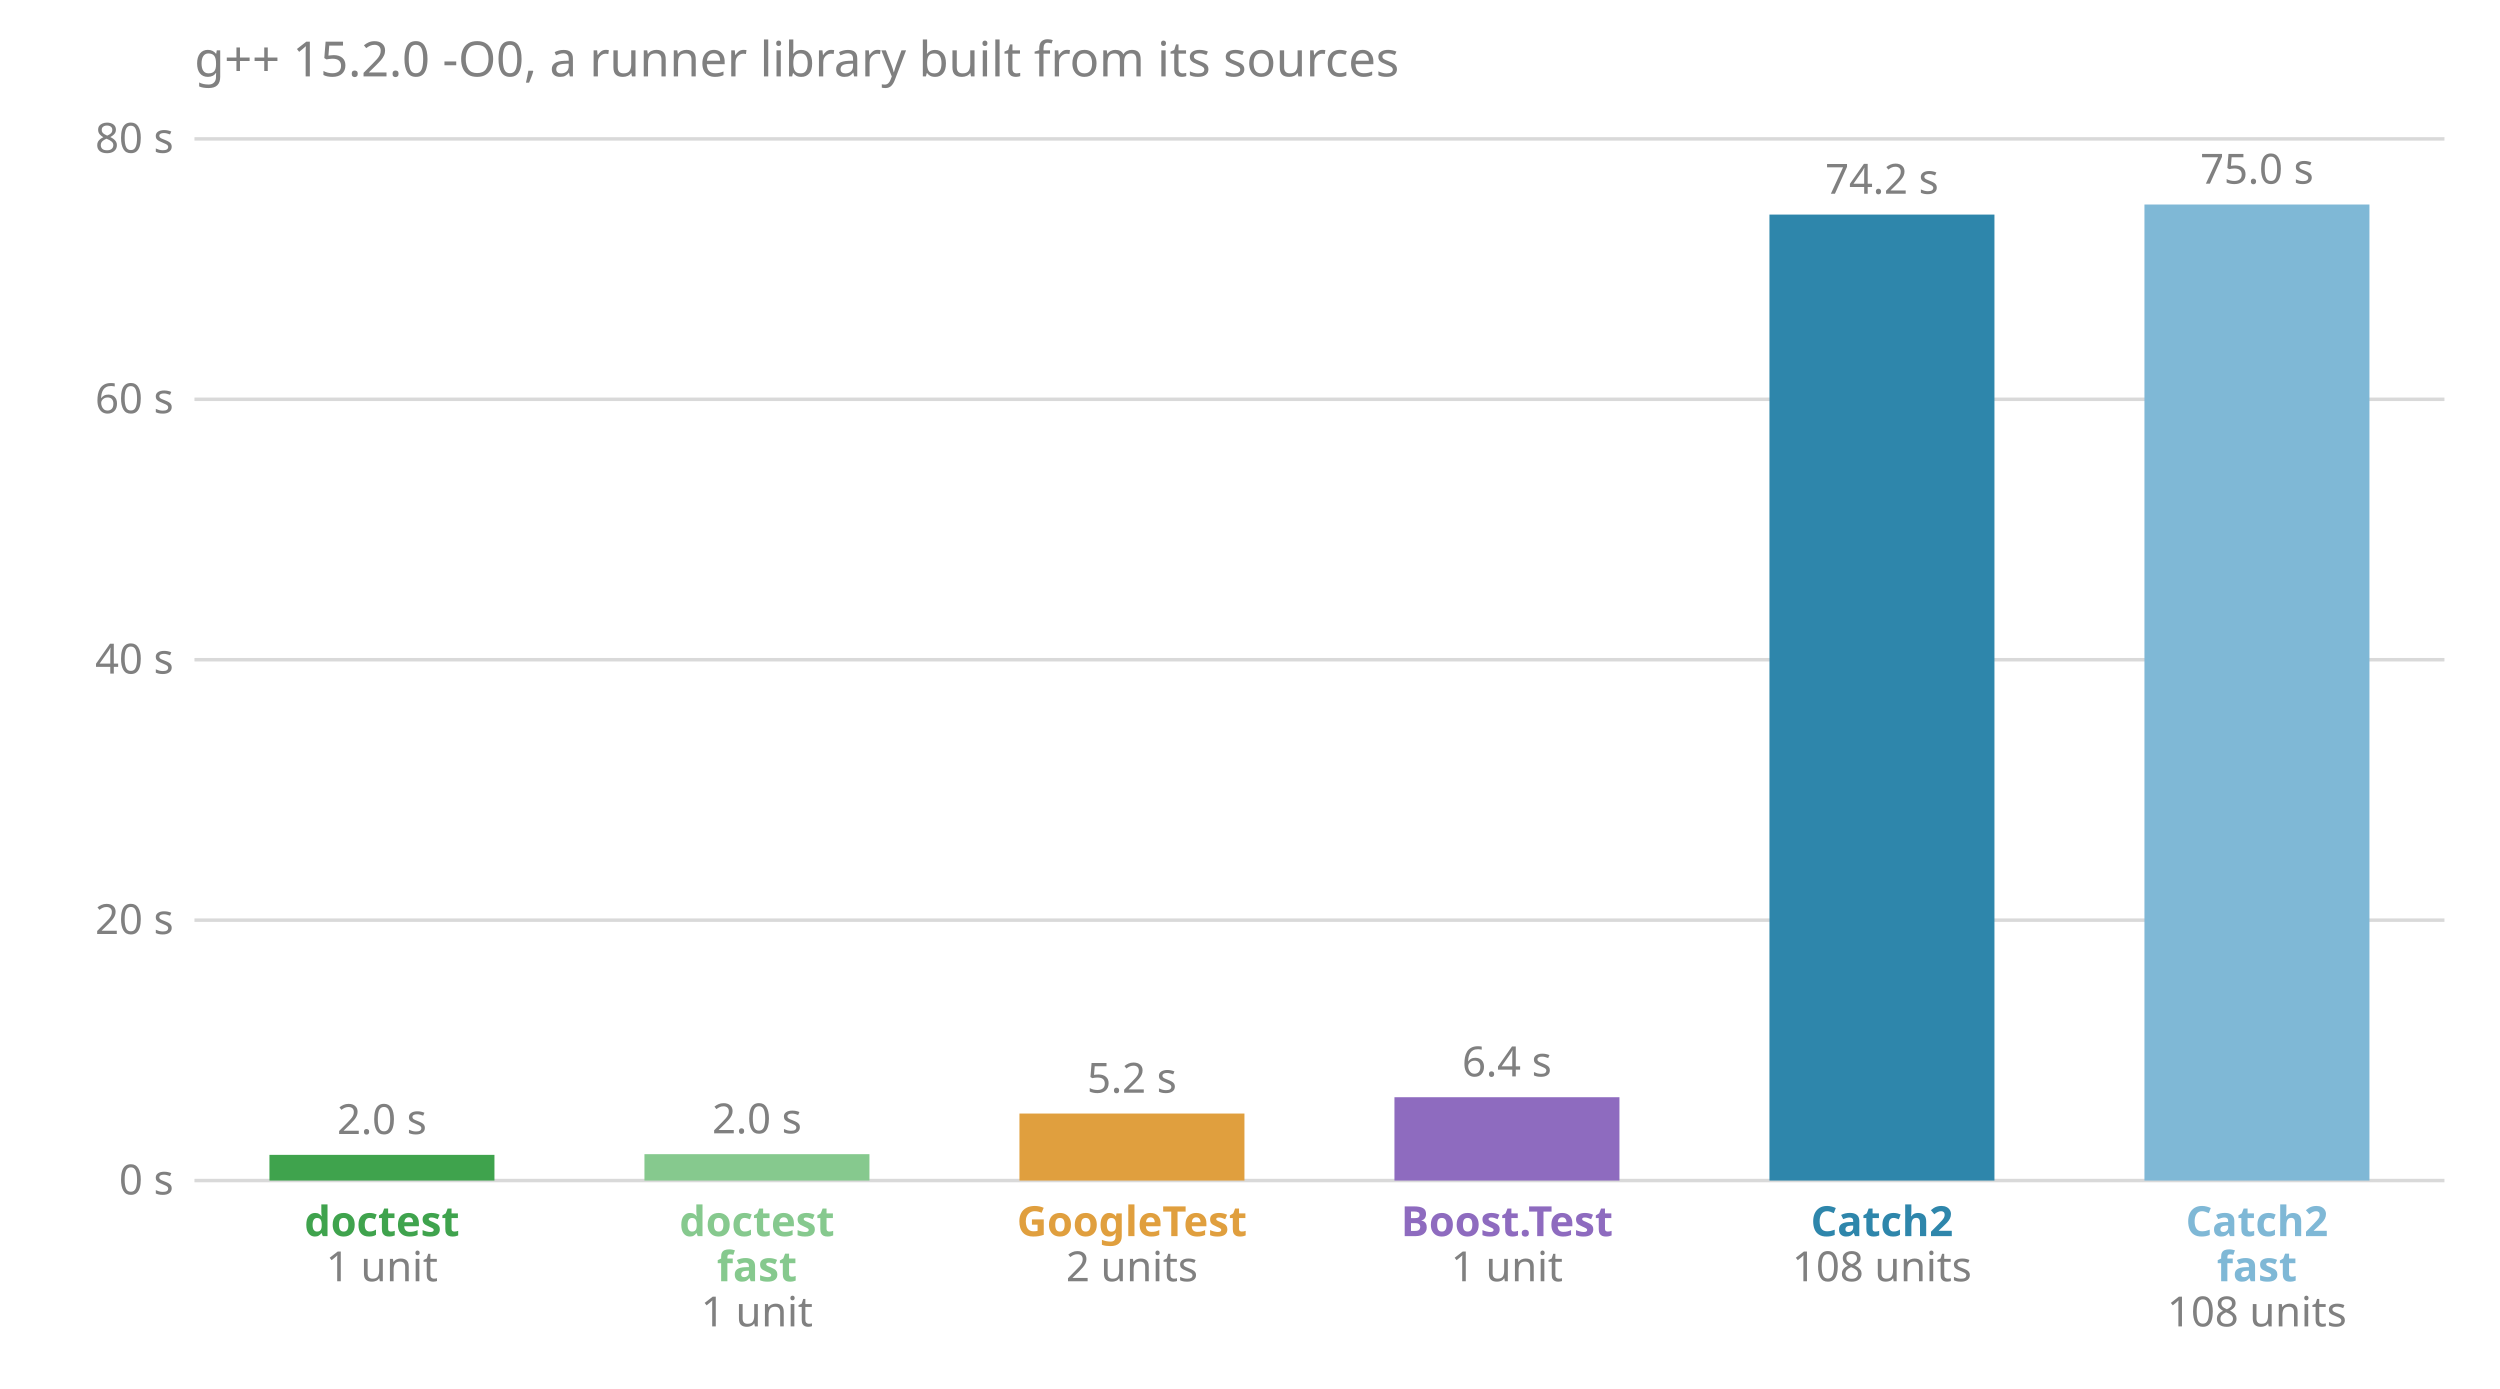
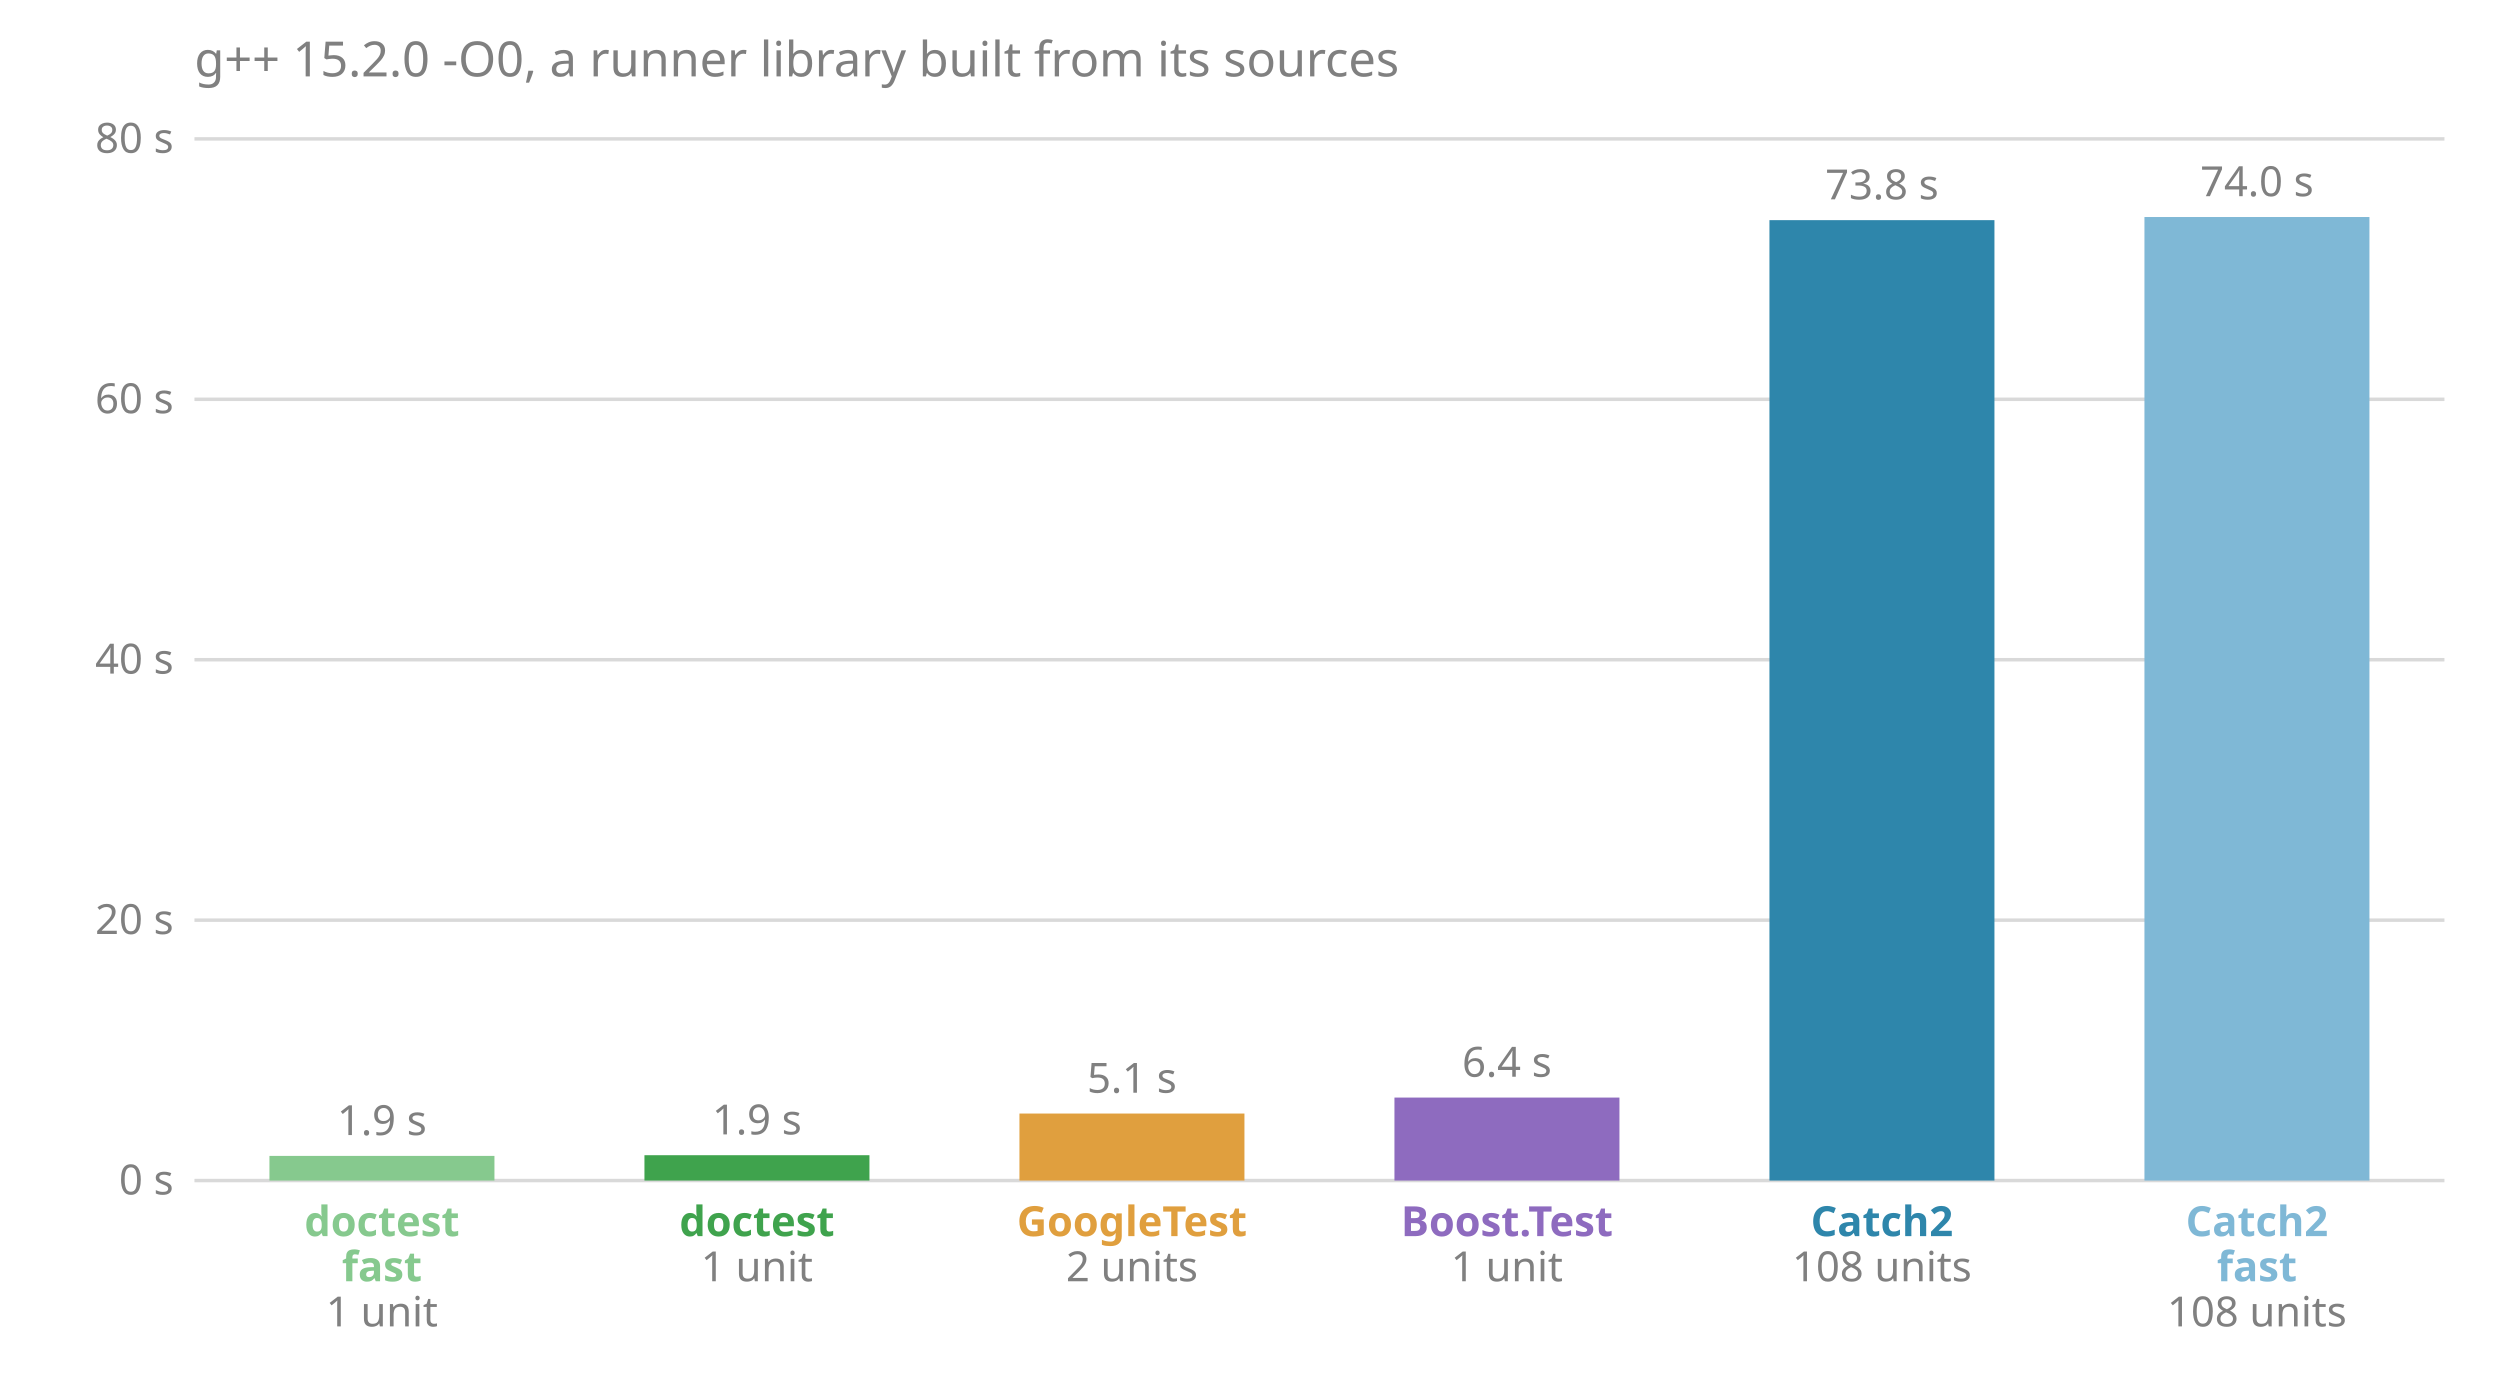
<svg xmlns="http://www.w3.org/2000/svg" viewBox="0 0 720 400" font-family="sans-serif" font-size="12">
  <text x="56.0" y="22.0" fill="#808080" font-size="14">g++ 15.2.0 -O0, a runner library built from its sources</text>
  <line x1="56.0" x2="704.0" y1="340.0" y2="340.0" stroke="#808080" stroke-opacity="0.3" />
  <text x="50.0" y="344.0" fill="#808080" text-anchor="end">0 s</text>
  <line x1="56.0" x2="704.0" y1="265.0" y2="265.0" stroke="#808080" stroke-opacity="0.3" />
  <text x="50.0" y="269.0" fill="#808080" text-anchor="end">20 s</text>
  <line x1="56.0" x2="704.0" y1="190.0" y2="190.0" stroke="#808080" stroke-opacity="0.3" />
  <text x="50.0" y="194.0" fill="#808080" text-anchor="end">40 s</text>
  <line x1="56.0" x2="704.0" y1="115.0" y2="115.0" stroke="#808080" stroke-opacity="0.3" />
  <text x="50.0" y="119.0" fill="#808080" text-anchor="end">60 s</text>
  <line x1="56.0" x2="704.0" y1="40.0" y2="40.0" stroke="#808080" stroke-opacity="0.3" />
  <text x="50.0" y="44.0" fill="#808080" text-anchor="end">80 s</text>
-   <rect x="77.6" y="332.6" width="64.8" height="7.4" fill="#3fa34d" />
-   <text x="110.0" y="326.6" fill="#808080" text-anchor="middle">2.0 s</text>
-   <text x="110.0" y="356.0" fill="#3fa34d" font-weight="bold" text-anchor="middle">doctest</text>
-   <text x="110.0" y="369.0" fill="#808080" text-anchor="middle">1 unit</text>
-   <rect x="185.6" y="332.4" width="64.8" height="7.6" fill="#86c98e" />
-   <text x="218.0" y="326.4" fill="#808080" text-anchor="middle">2.0 s</text>
-   <text x="218.0" y="356.0" fill="#86c98e" font-weight="bold" text-anchor="middle">doctest</text>
-   <text x="218.0" y="369.0" fill="#86c98e" font-weight="bold" text-anchor="middle">fast</text>
-   <text x="218.0" y="382.0" fill="#808080" text-anchor="middle">1 unit</text>
+   <rect x="77.6" y="332.9" width="64.8" height="7.1" fill="#86c98e" />
+   <text x="110.0" y="326.9" fill="#808080" text-anchor="middle">1.9 s</text>
+   <text x="110.0" y="356.0" fill="#86c98e" font-weight="bold" text-anchor="middle">doctest</text>
+   <text x="110.0" y="369.0" fill="#86c98e" font-weight="bold" text-anchor="middle">fast</text>
+   <text x="110.0" y="382.0" fill="#808080" text-anchor="middle">1 unit</text>
+   <rect x="185.6" y="332.7" width="64.8" height="7.3" fill="#3fa34d" />
+   <text x="218.0" y="326.7" fill="#808080" text-anchor="middle">1.9 s</text>
+   <text x="218.0" y="356.0" fill="#3fa34d" font-weight="bold" text-anchor="middle">doctest</text>
+   <text x="218.0" y="369.0" fill="#808080" text-anchor="middle">1 unit</text>
  <rect x="293.6" y="320.7" width="64.8" height="19.3" fill="#e09f3e" />
-   <text x="326.0" y="314.7" fill="#808080" text-anchor="middle">5.2 s</text>
+   <text x="326.0" y="314.7" fill="#808080" text-anchor="middle">5.1 s</text>
  <text x="326.0" y="356.0" fill="#e09f3e" font-weight="bold" text-anchor="middle">GoogleTest</text>
  <text x="326.0" y="369.0" fill="#808080" text-anchor="middle">2 units</text>
-   <rect x="401.6" y="316.0" width="64.8" height="24.0" fill="#8e6bbf" />
-   <text x="434.0" y="310.0" fill="#808080" text-anchor="middle">6.4 s</text>
+   <rect x="401.6" y="316.1" width="64.8" height="23.9" fill="#8e6bbf" />
+   <text x="434.0" y="310.1" fill="#808080" text-anchor="middle">6.4 s</text>
  <text x="434.0" y="356.0" fill="#8e6bbf" font-weight="bold" text-anchor="middle">Boost.Test</text>
  <text x="434.0" y="369.0" fill="#808080" text-anchor="middle">1 unit</text>
-   <rect x="509.6" y="61.8" width="64.8" height="278.2" fill="#2e86ab" />
-   <text x="542.0" y="55.8" fill="#808080" text-anchor="middle">74.2 s</text>
+   <rect x="509.6" y="63.4" width="64.8" height="276.6" fill="#2e86ab" />
+   <text x="542.0" y="57.4" fill="#808080" text-anchor="middle">73.8 s</text>
  <text x="542.0" y="356.0" fill="#2e86ab" font-weight="bold" text-anchor="middle">Catch2</text>
  <text x="542.0" y="369.0" fill="#808080" text-anchor="middle">108 units</text>
-   <rect x="617.6" y="58.9" width="64.8" height="281.1" fill="#7fb8d6" />
-   <text x="650.0" y="52.9" fill="#808080" text-anchor="middle">75.0 s</text>
+   <rect x="617.6" y="62.5" width="64.8" height="277.5" fill="#7fb8d6" />
+   <text x="650.0" y="56.5" fill="#808080" text-anchor="middle">74.0 s</text>
  <text x="650.0" y="356.0" fill="#7fb8d6" font-weight="bold" text-anchor="middle">Catch2</text>
  <text x="650.0" y="369.0" fill="#7fb8d6" font-weight="bold" text-anchor="middle">fast</text>
  <text x="650.0" y="382.0" fill="#808080" text-anchor="middle">108 units</text>
</svg>
